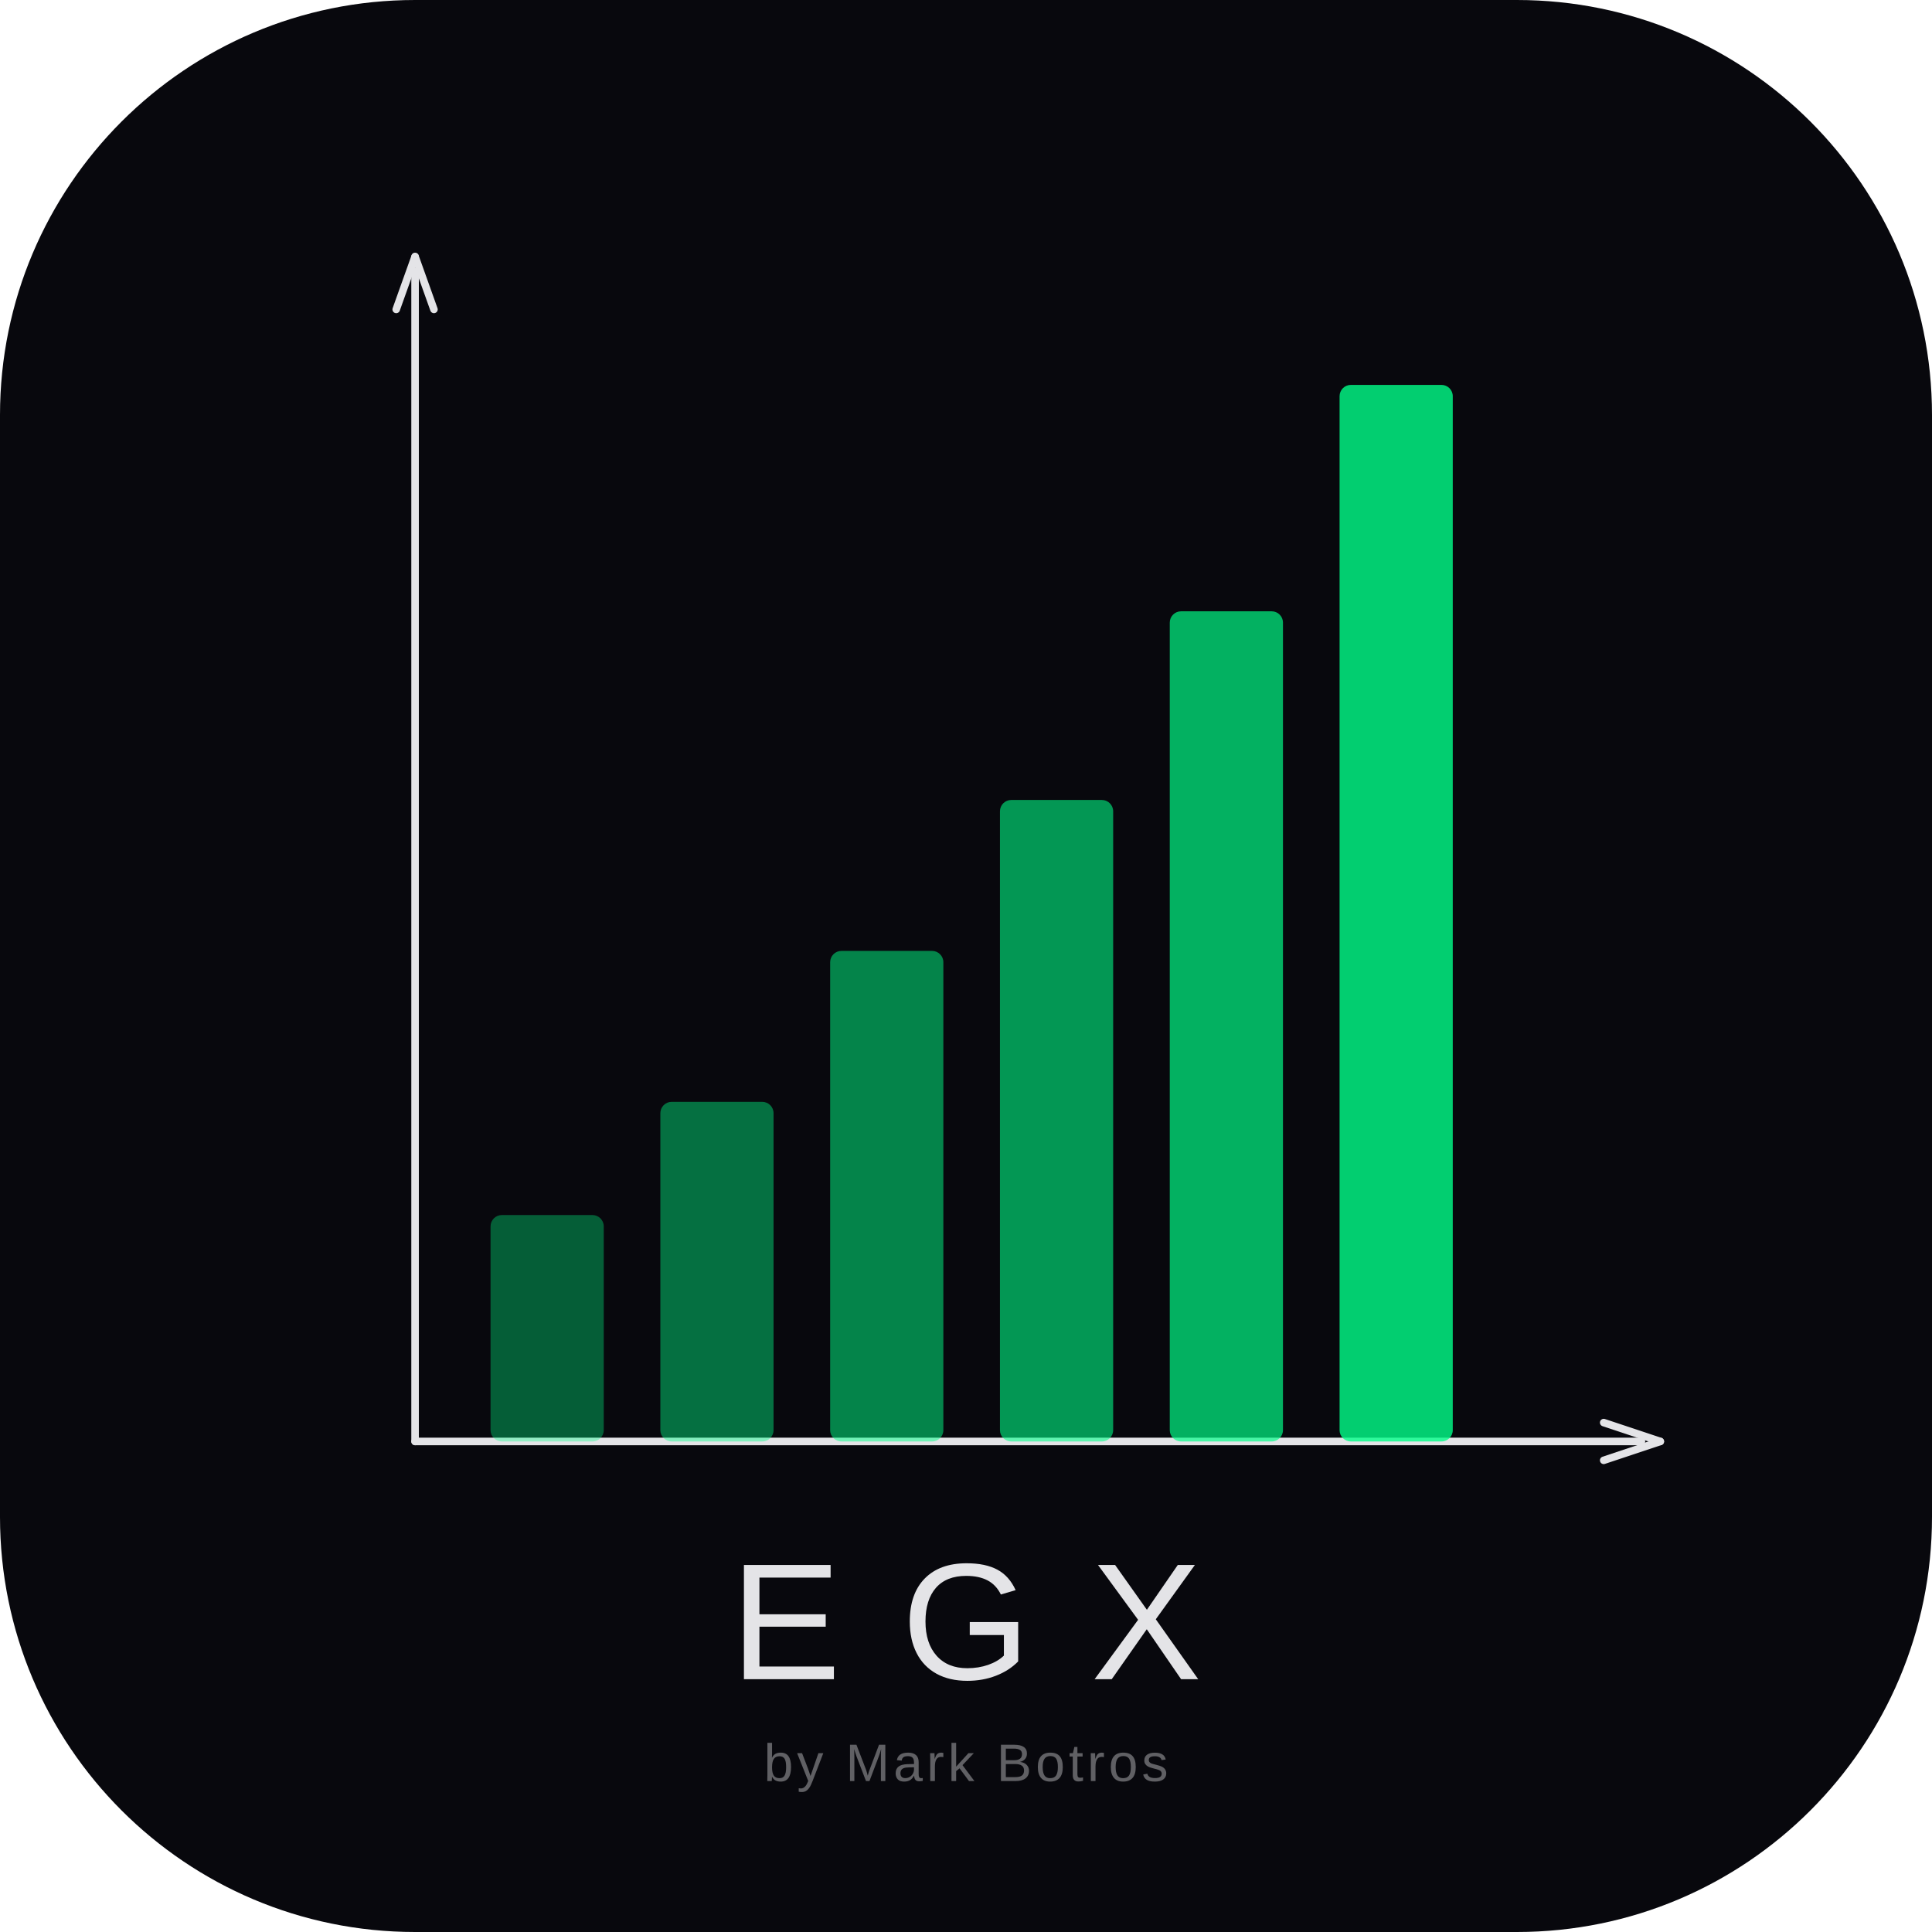
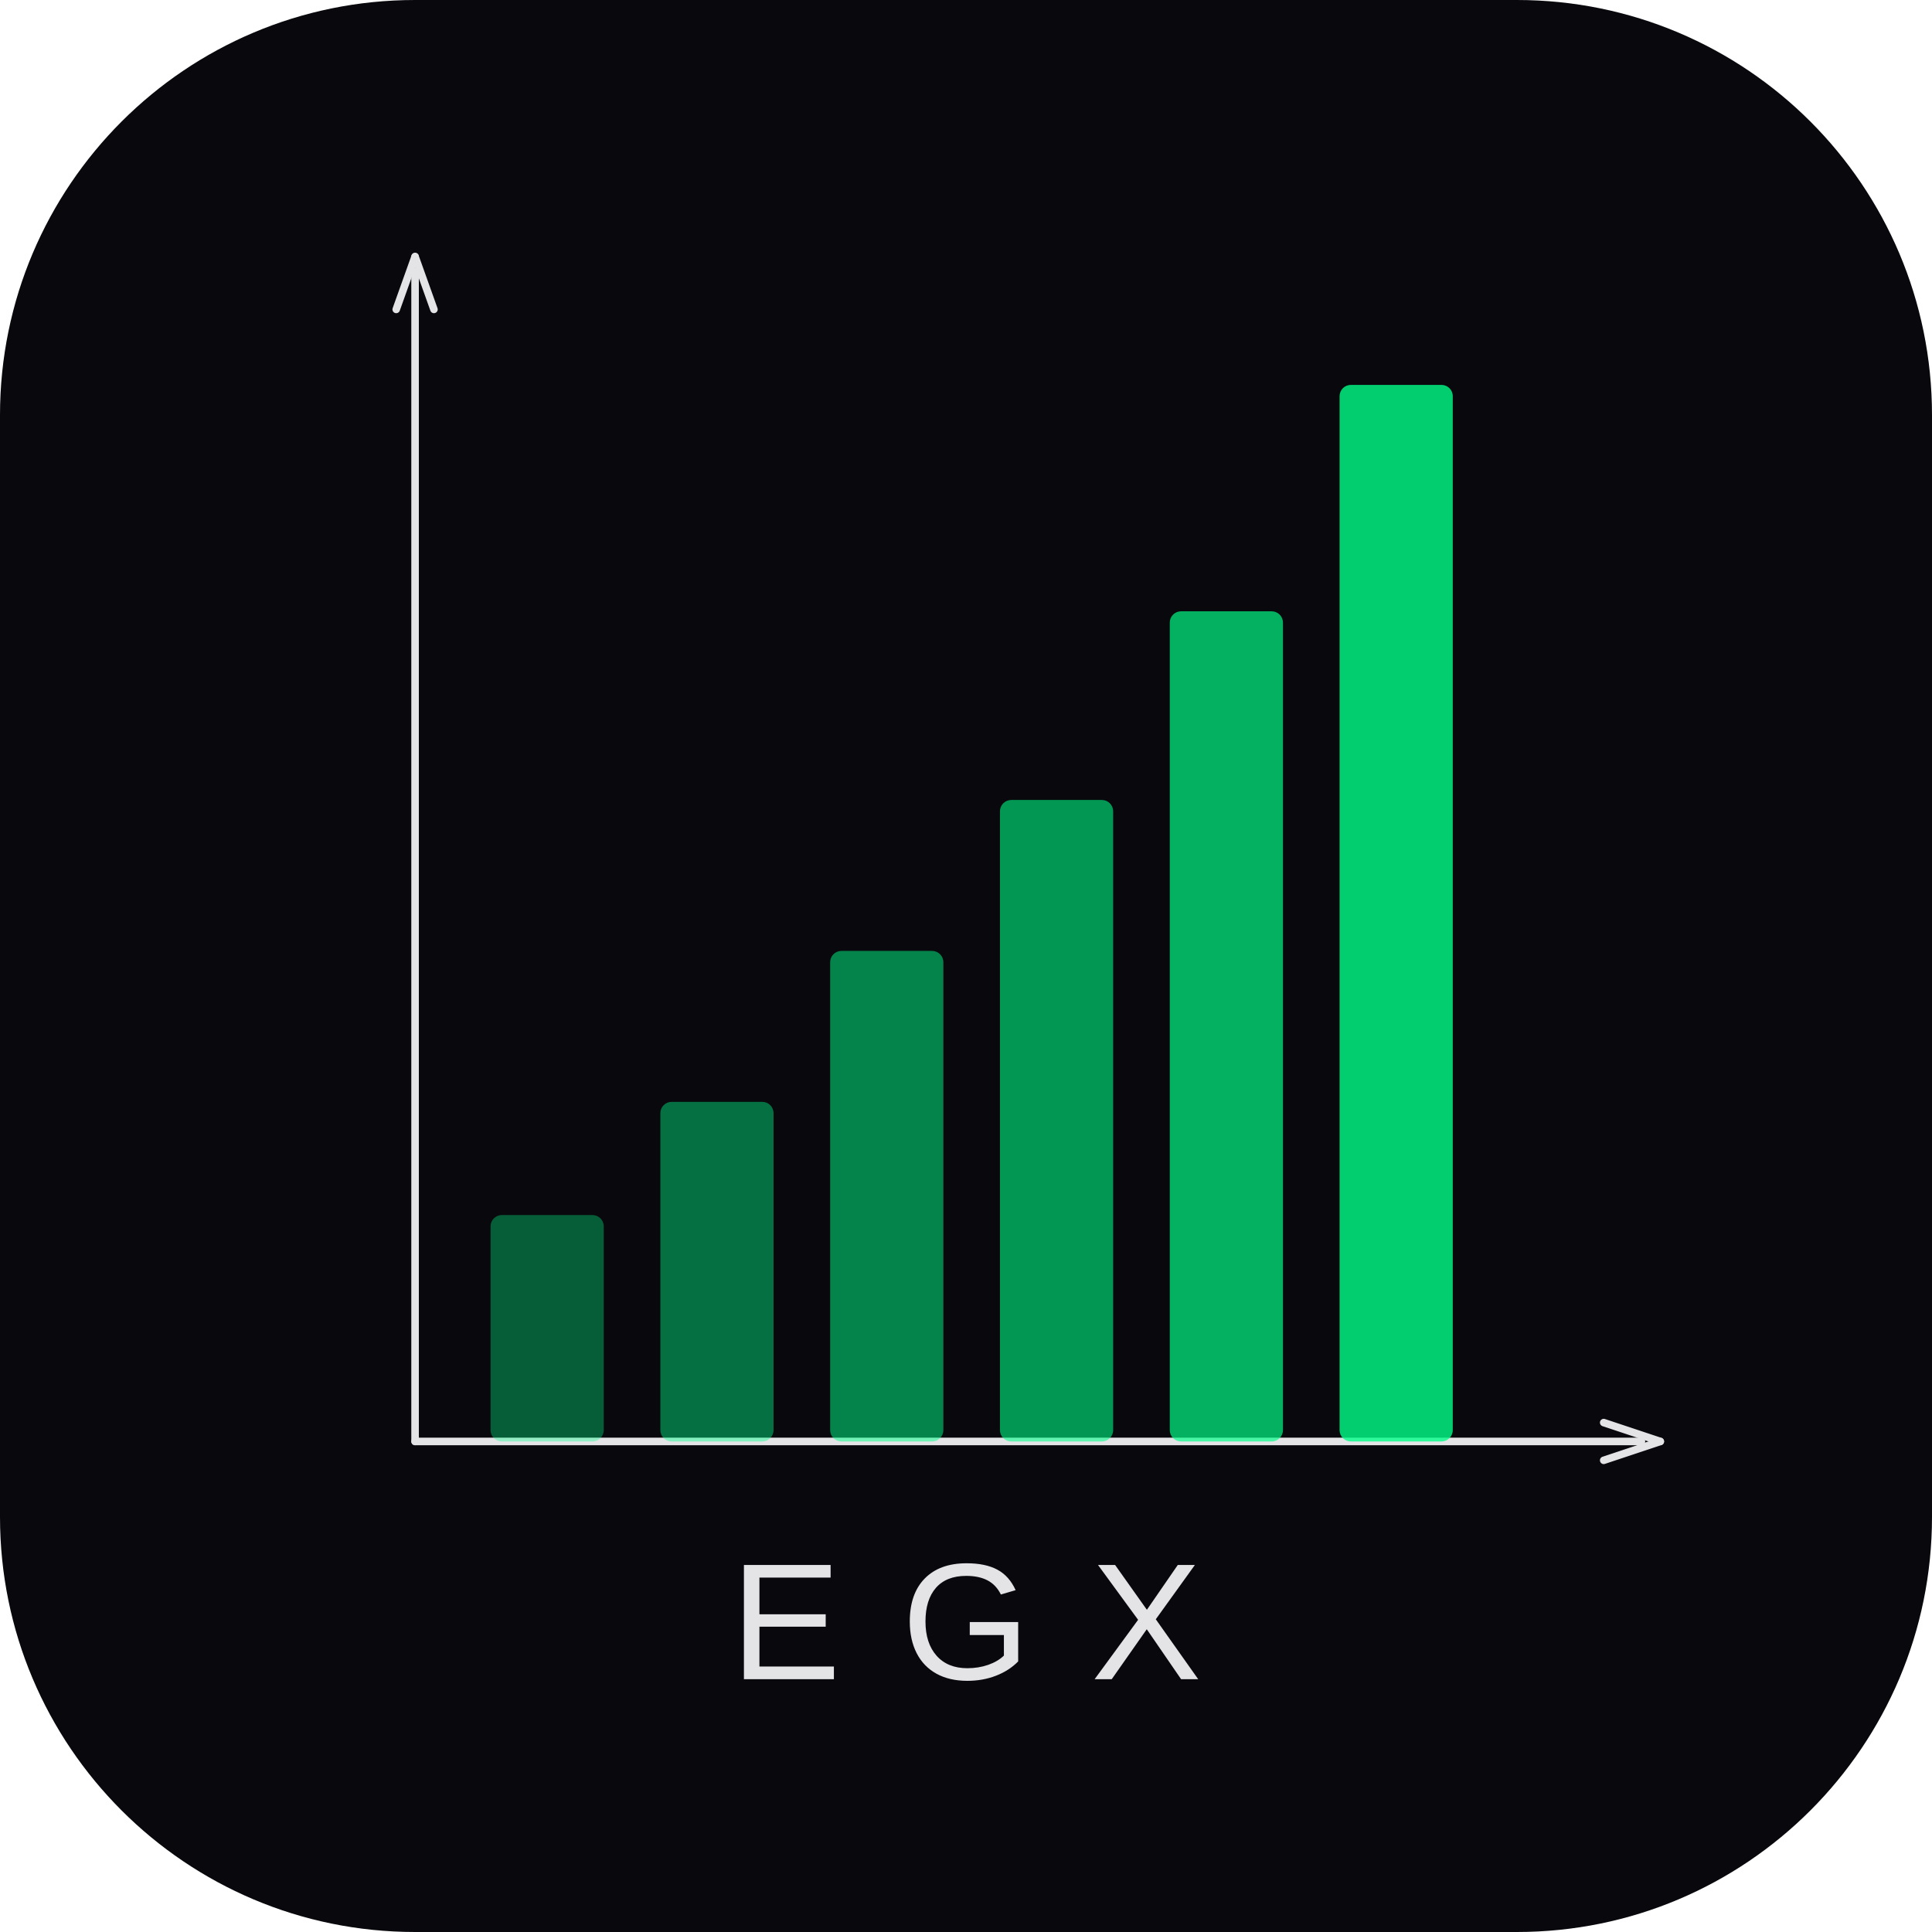
<svg xmlns="http://www.w3.org/2000/svg" width="512" height="512" viewBox="0 0 512 512">
  <defs>
    <clipPath id="lc">
      <rect width="512" height="512" rx="110" />
    </clipPath>
  </defs>
  <rect width="512" height="512" rx="110" fill="#08080d" />
  <g clip-path="url(#lc)">
    <line x1="110" y1="72" x2="110" y2="382" stroke="#e4e4e7" stroke-width="2" stroke-linecap="round" />
    <line x1="110" y1="382" x2="435" y2="382" stroke="#e4e4e7" stroke-width="2" stroke-linecap="round" />
    <line x1="105" y1="82" x2="110" y2="68" stroke="#e4e4e7" stroke-width="2" stroke-linecap="round" />
    <line x1="115" y1="82" x2="110" y2="68" stroke="#e4e4e7" stroke-width="2" stroke-linecap="round" />
    <line x1="425" y1="377" x2="440" y2="382" stroke="#e4e4e7" stroke-width="2" stroke-linecap="round" />
    <line x1="425" y1="387" x2="440" y2="382" stroke="#e4e4e7" stroke-width="2" stroke-linecap="round" />
    <rect x="130" y="322" width="30" height="60" rx="3" fill="#00ff88" opacity="0.35" />
    <rect x="175" y="292" width="30" height="90" rx="3" fill="#00ff88" opacity="0.42" />
    <rect x="220" y="252" width="30" height="130" rx="3" fill="#00ff88" opacity="0.50" />
    <rect x="265" y="212" width="30" height="170" rx="3" fill="#00ff88" opacity="0.58" />
    <rect x="310" y="162" width="30" height="220" rx="3" fill="#00ff88" opacity="0.68" />
    <rect x="355" y="102" width="30" height="280" rx="3" fill="#00ff88" opacity="0.80" />
    <text x="256" y="445" text-anchor="middle" font-family="'Helvetica Neue','Arial',sans-serif" font-size="44" font-weight="300" fill="#e4e4e7" letter-spacing="16">EGX</text>
-     <text x="256" y="472" text-anchor="middle" font-family="'Helvetica Neue','Arial',sans-serif" font-size="14" font-weight="300" fill="#e4e4e7" opacity="0.4" letter-spacing="1">by Mark Botros</text>
  </g>
</svg>
